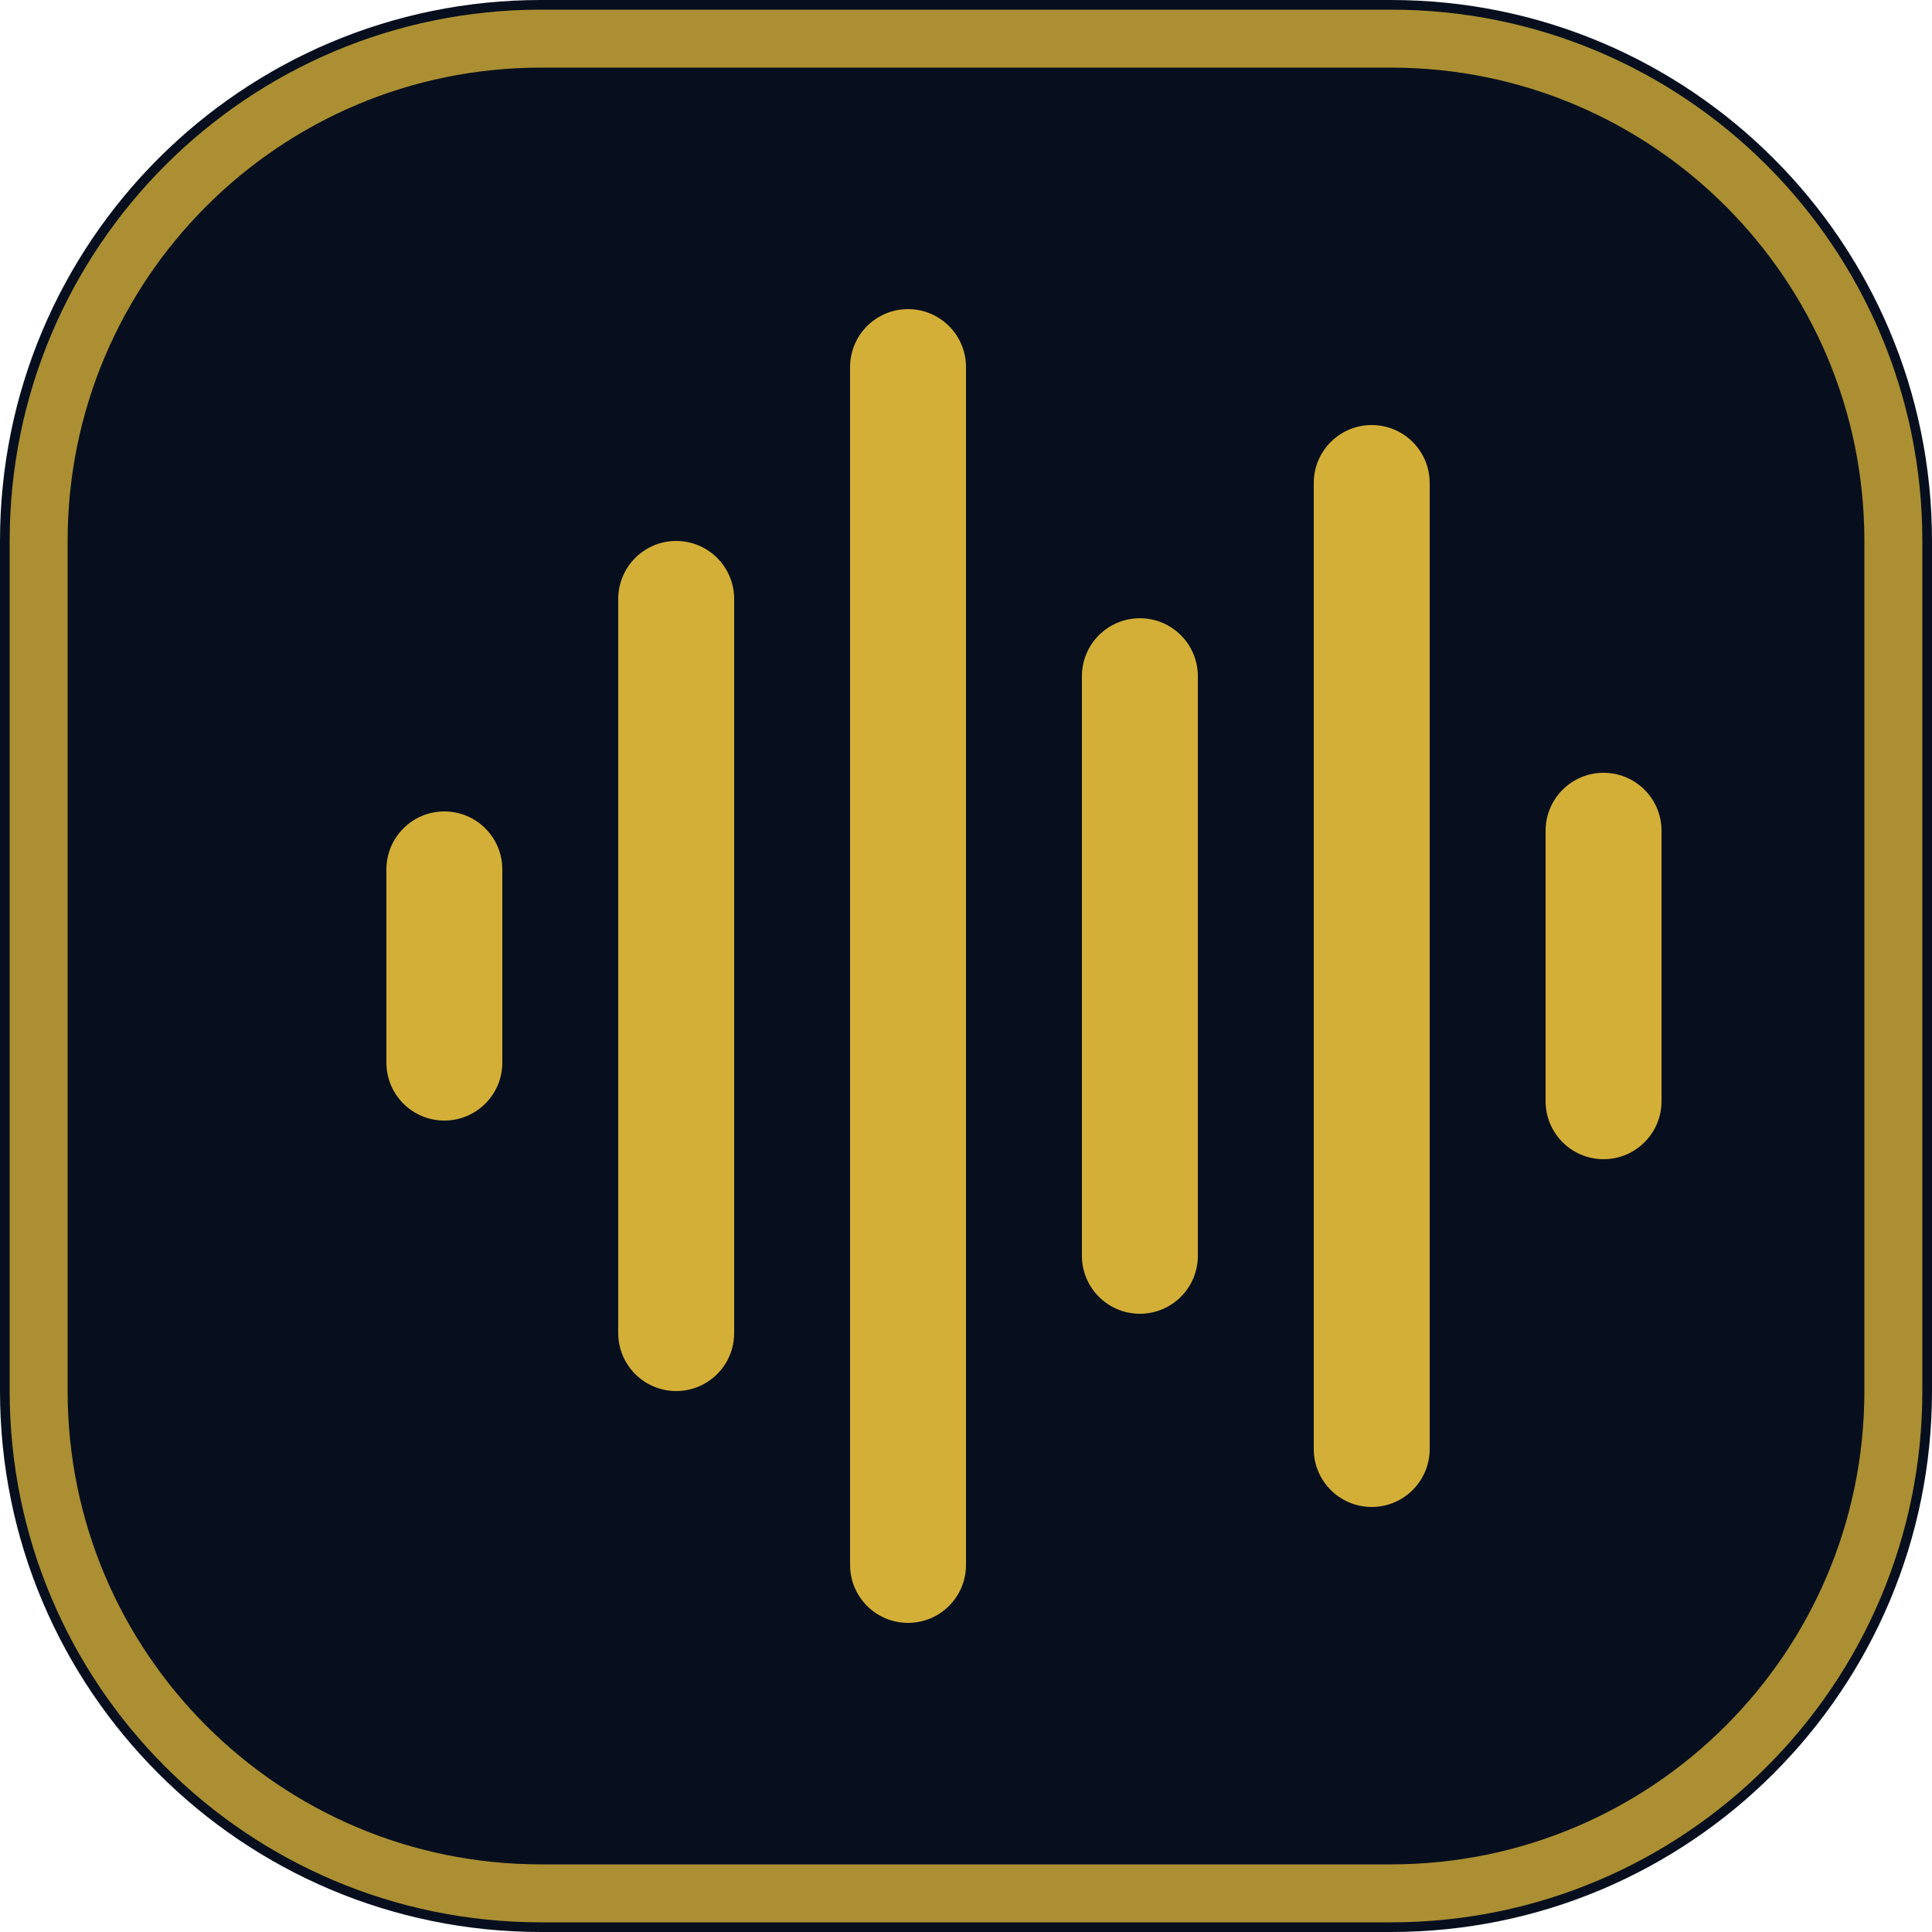
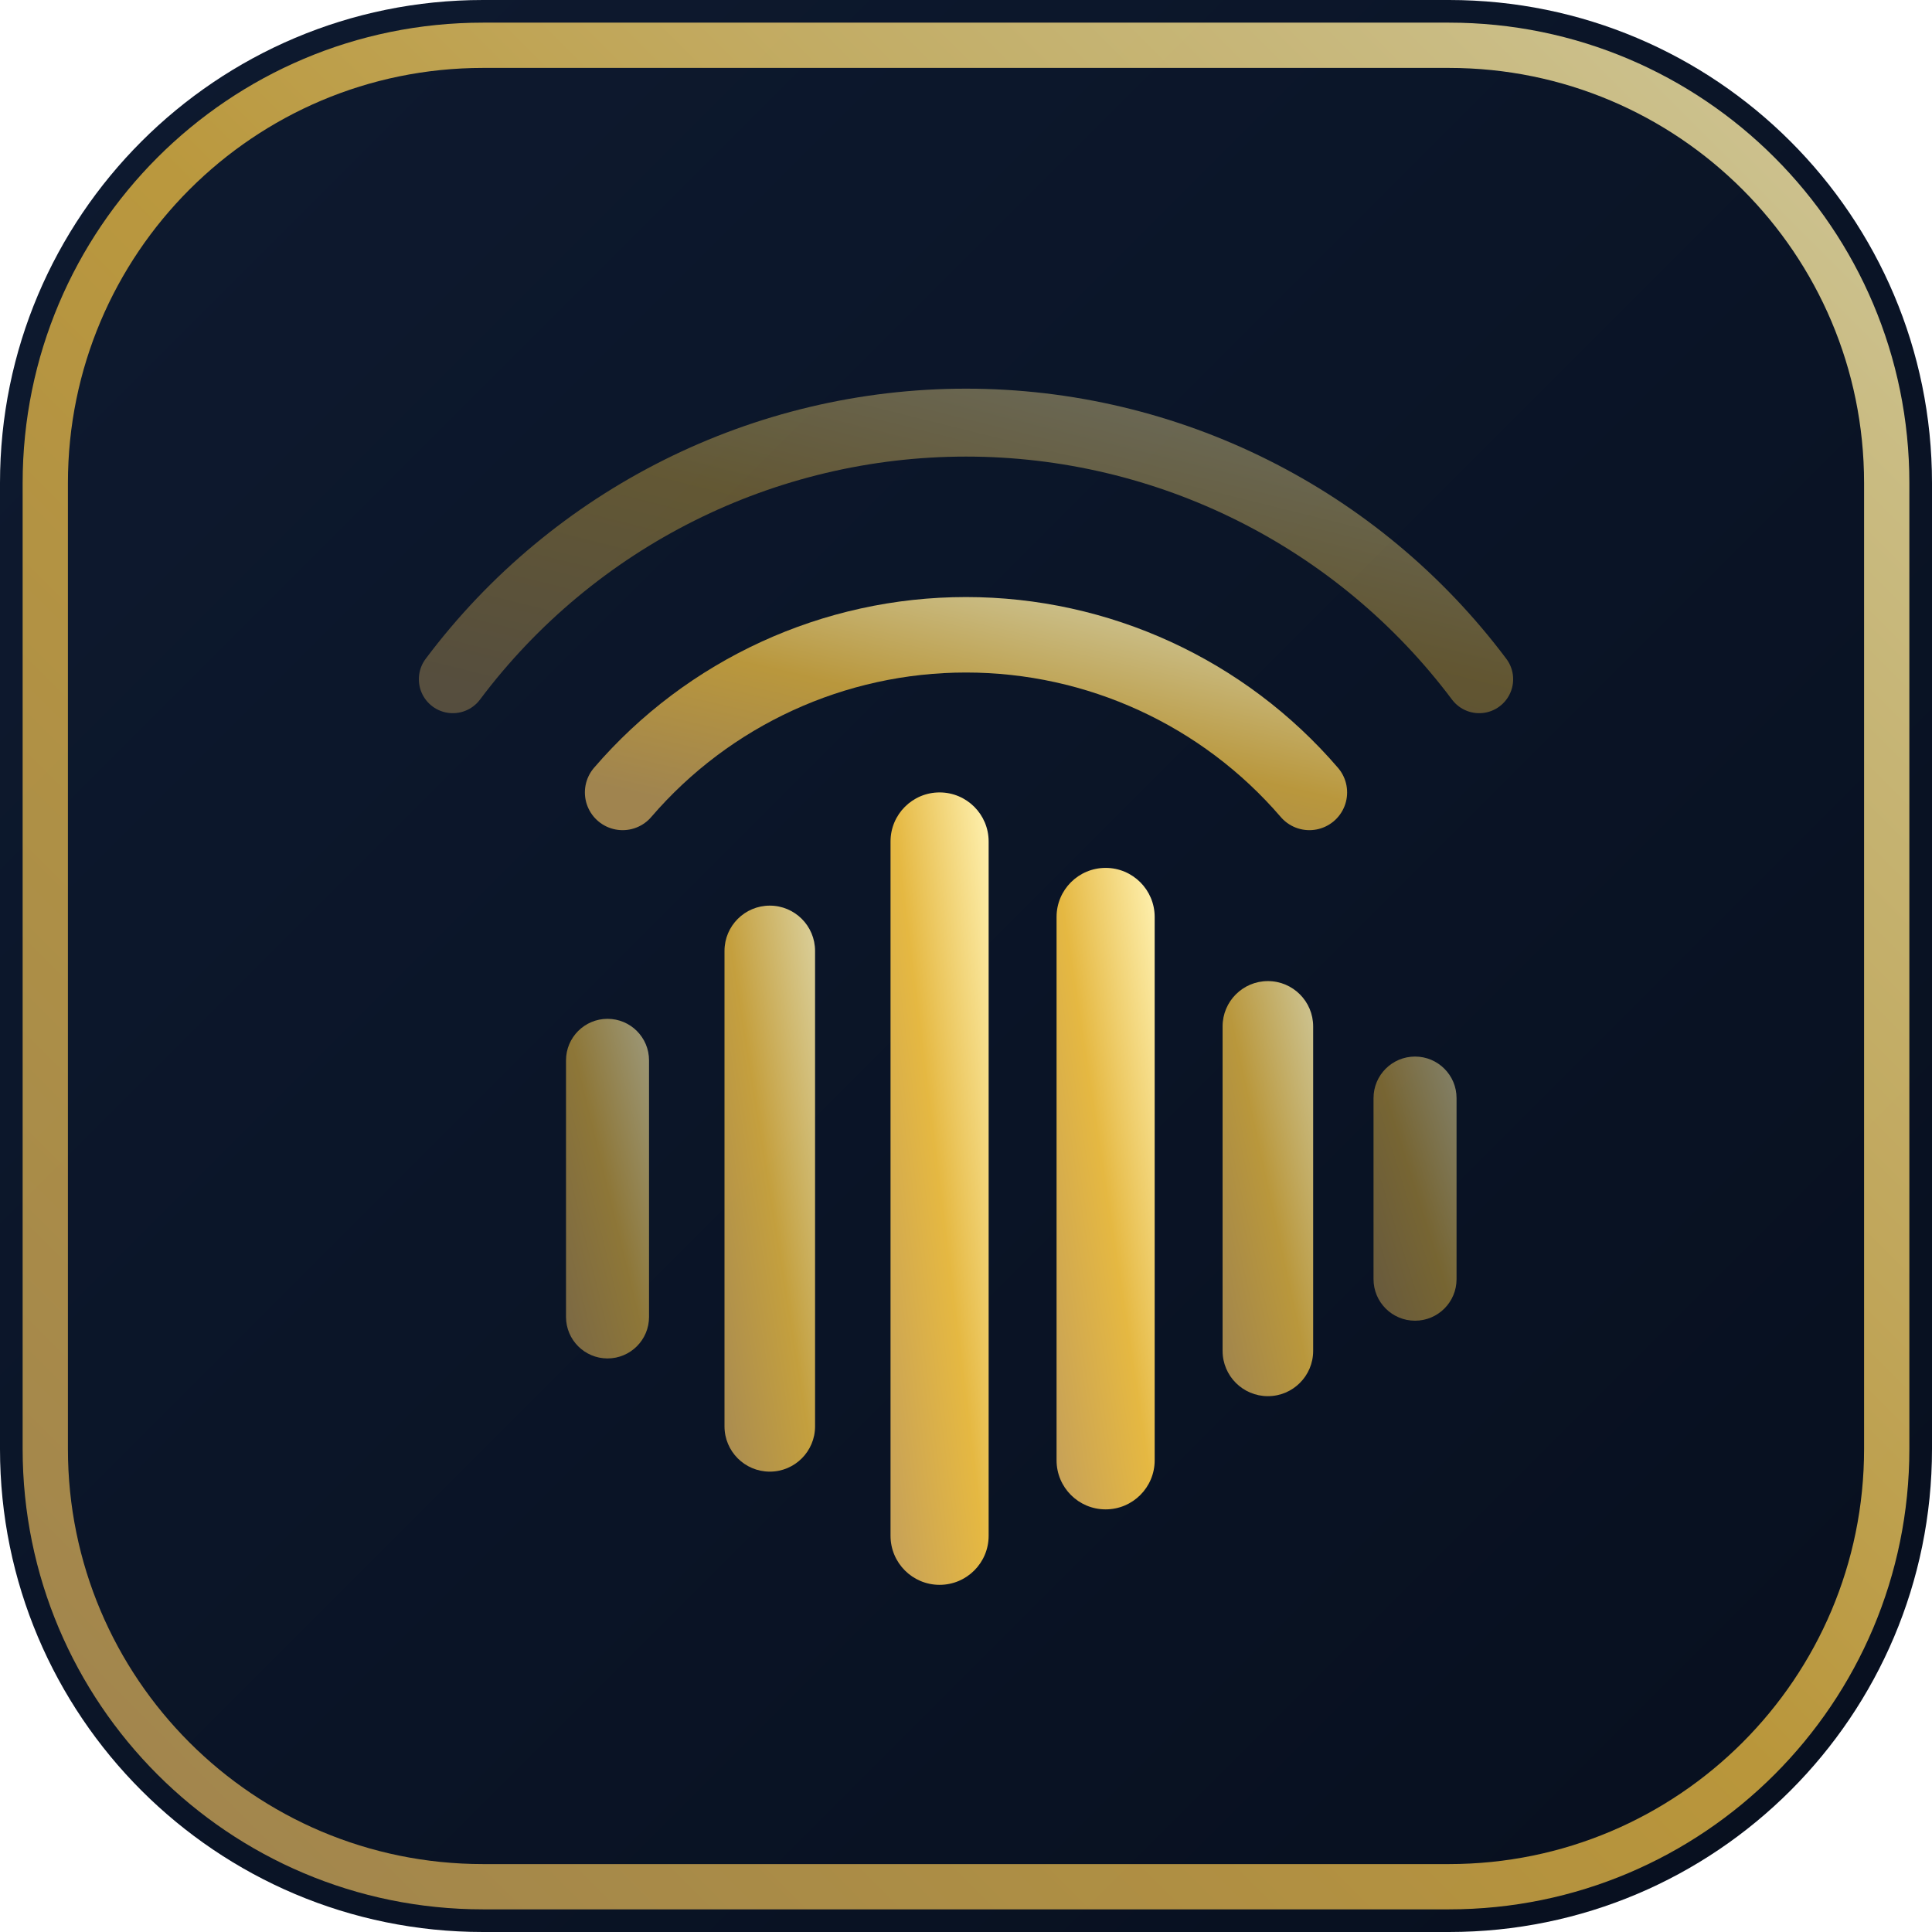
- <svg xmlns="http://www.w3.org/2000/svg" viewBox="0 0 100 100" fill="none">
-   <rect width="100" height="100" rx="28" fill="#070F1E" />
-   <rect x="2" y="2" width="96" height="96" rx="26" stroke="#D4AF37" stroke-width="3" stroke-opacity="0.8" />
-   <g fill="#D4AF37">
-     <rect x="20" y="42" width="6" height="16" rx="3" />
-     <rect x="32" y="28" width="6" height="44" rx="3" />
-     <rect x="44" y="16" width="6" height="68" rx="3" />
-     <rect x="56" y="32" width="6" height="36" rx="3" />
-     <rect x="68" y="22" width="6" height="56" rx="3" />
-     <rect x="80" y="40" width="6" height="20" rx="3" />
+ <svg xmlns="http://www.w3.org/2000/svg" viewBox="0 0 512 512" width="100%" height="100%">
+   <defs>
+     <linearGradient id="navyBg" x1="0%" y1="0%" x2="100%" y2="100%">
+       <stop offset="0%" stop-color="#0E1A30" />
+       <stop offset="100%" stop-color="#070F1E" />
+     </linearGradient>
+     <linearGradient id="goldGrad" x1="0%" y1="100%" x2="100%" y2="0%">
+       <stop offset="0%" stop-color="#C5A059" />
+       <stop offset="50%" stop-color="#E5B842" />
+       <stop offset="100%" stop-color="#FFF2B2" />
+     </linearGradient>
+   </defs>
+   <rect width="512" height="512" rx="128" fill="url(#navyBg)" />
+   <rect x="12" y="12" width="488" height="488" rx="116" fill="none" stroke="url(#goldGrad)" stroke-width="12" stroke-opacity="0.8" />
+   <g fill="none" stroke="url(#goldGrad)" stroke-linecap="round">
+     <path d="M 120 180 A 170 170 0 0 1 392 180" stroke-width="18" stroke-opacity="0.4" />
+     <path d="M 165 210 A 120 120 0 0 1 347 210" stroke-width="20" stroke-opacity="0.8" />
+   </g>
+   <g fill="url(#goldGrad)">
+     <rect x="150" y="270" width="22" height="90" rx="11" fill-opacity="0.6" />
+     <rect x="192" y="240" width="24" height="150" rx="12" fill-opacity="0.85" />
+     <rect x="236" y="210" width="26" height="210" rx="13" />
+     <rect x="280" y="230" width="26" height="170" rx="13" />
+     <rect x="324" y="260" width="24" height="110" rx="12" fill-opacity="0.8" />
+     <rect x="364" y="280" width="22" height="70" rx="11" fill-opacity="0.5" />
  </g>
</svg>
